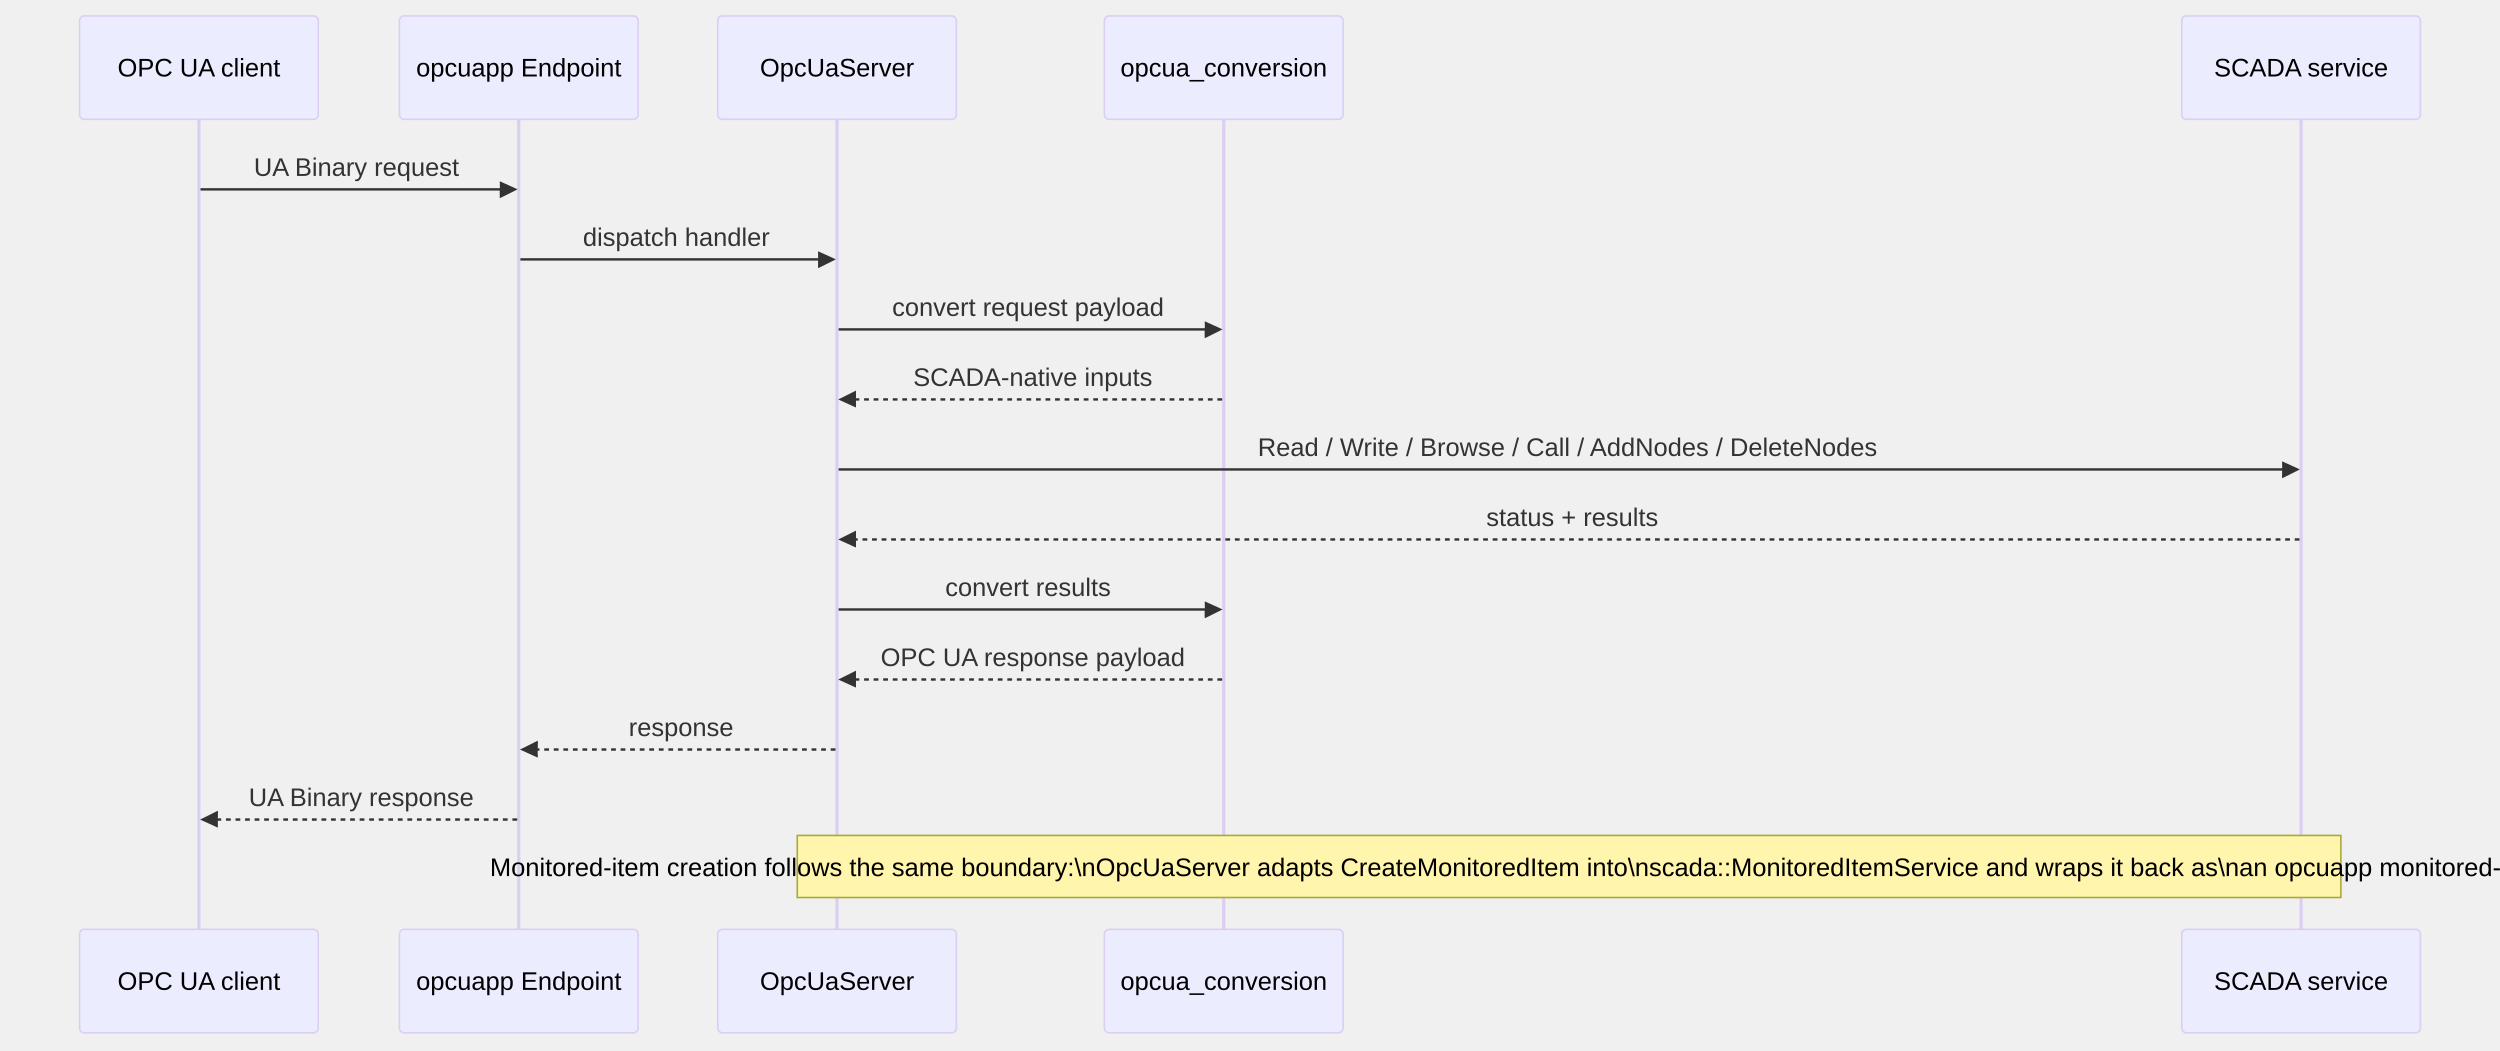
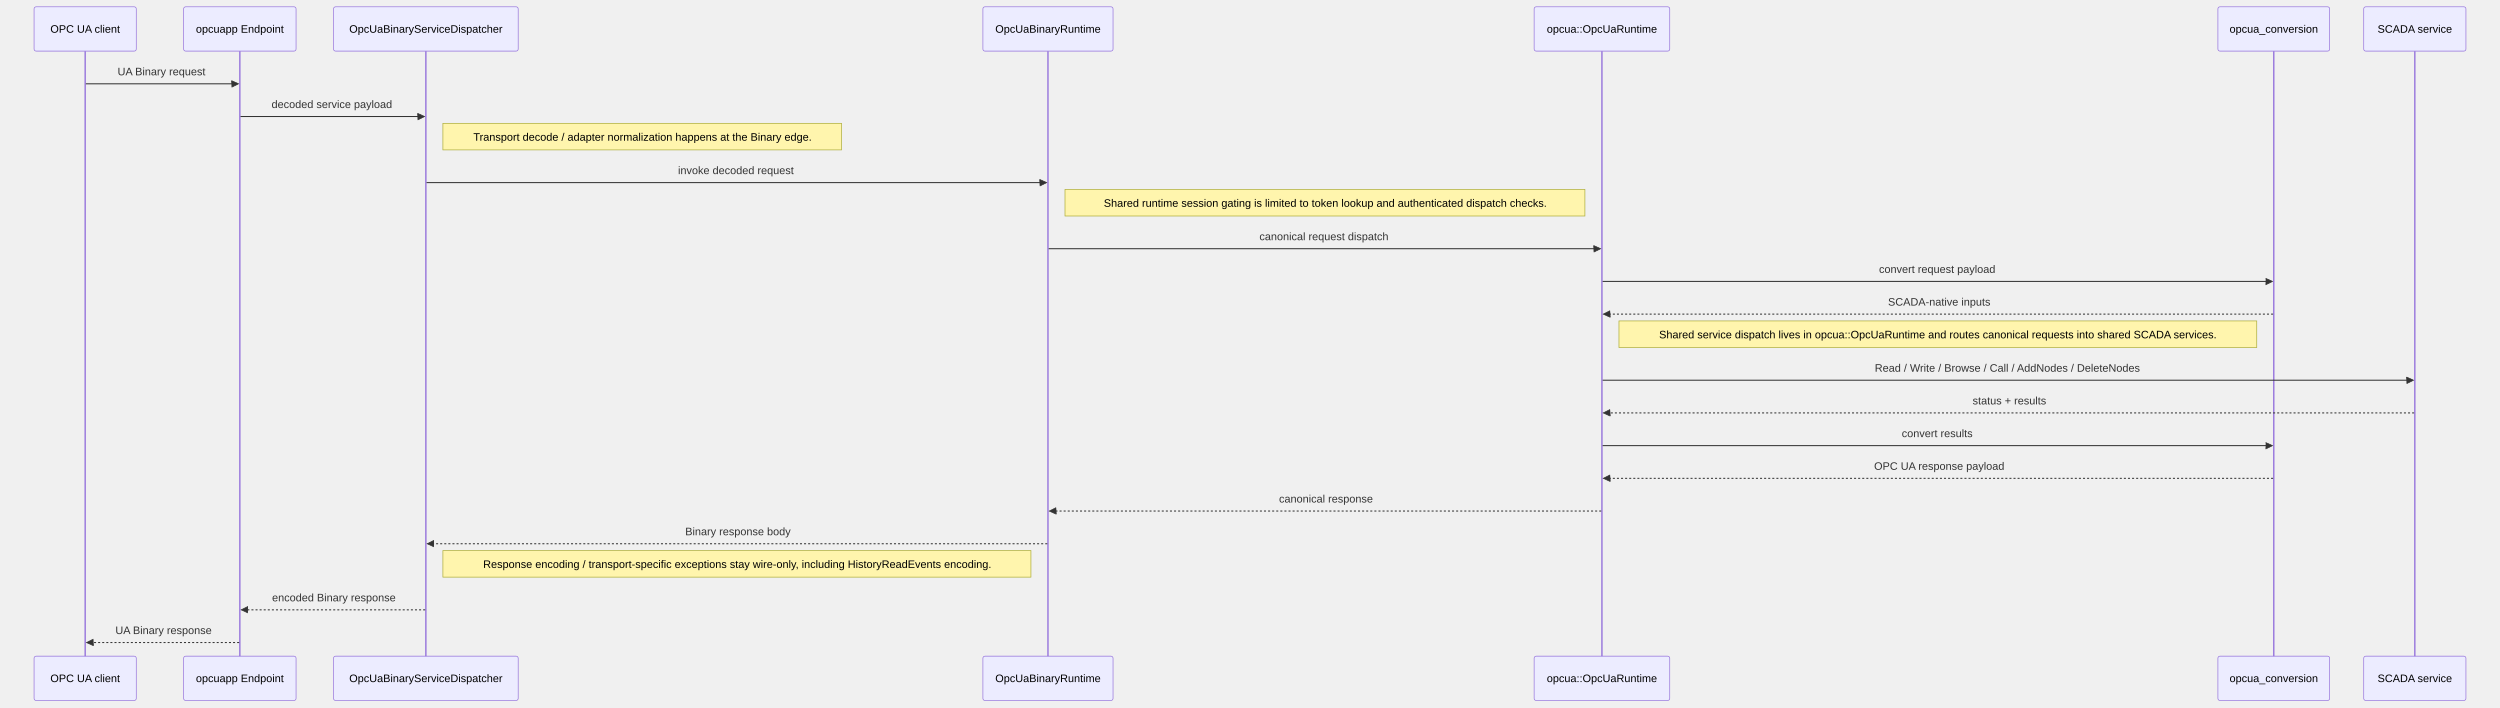
- <svg xmlns="http://www.w3.org/2000/svg" id="my-svg" width="100%" style="max-width: 1571px; background-color: white;" viewBox="-50 -10 1571 660" role="graphics-document document" aria-roledescription="sequence">
-   <g>
-     <rect x="1321" y="574" fill="#eaeaea" stroke="#666" width="150" height="65" name="Svc" rx="3" ry="3" class="actor actor-bottom" />
-     <text x="1396" y="606.5" dominant-baseline="central" alignment-baseline="central" class="actor actor-box" style="text-anchor: middle; font-size: 16px; font-weight: 400;">
-       <tspan x="1396" dy="0">SCADA service</tspan>
-     </text>
-   </g>
-   <g>
-     <rect x="644" y="574" fill="#eaeaea" stroke="#666" width="150" height="65" name="Conv" rx="3" ry="3" class="actor actor-bottom" />
-     <text x="719" y="606.5" dominant-baseline="central" alignment-baseline="central" class="actor actor-box" style="text-anchor: middle; font-size: 16px; font-weight: 400;">
-       <tspan x="719" dy="0">opcua_conversion</tspan>
-     </text>
-   </g>
-   <g>
-     <rect x="401" y="574" fill="#eaeaea" stroke="#666" width="150" height="65" name="Server" rx="3" ry="3" class="actor actor-bottom" />
-     <text x="476" y="606.5" dominant-baseline="central" alignment-baseline="central" class="actor actor-box" style="text-anchor: middle; font-size: 16px; font-weight: 400;">
-       <tspan x="476" dy="0">OpcUaServer</tspan>
-     </text>
-   </g>
-   <g>
-     <rect x="201" y="574" fill="#eaeaea" stroke="#666" width="150" height="65" name="Endpoint" rx="3" ry="3" class="actor actor-bottom" />
-     <text x="276" y="606.5" dominant-baseline="central" alignment-baseline="central" class="actor actor-box" style="text-anchor: middle; font-size: 16px; font-weight: 400;">
-       <tspan x="276" dy="0">opcuapp Endpoint</tspan>
-     </text>
-   </g>
-   <g>
-     <rect x="0" y="574" fill="#eaeaea" stroke="#666" width="150" height="65" name="Client" rx="3" ry="3" class="actor actor-bottom" />
-     <text x="75" y="606.5" dominant-baseline="central" alignment-baseline="central" class="actor actor-box" style="text-anchor: middle; font-size: 16px; font-weight: 400;">
+ <svg xmlns="http://www.w3.org/2000/svg" id="my-svg" width="100%" style="max-width: 3669px; background-color: white;" viewBox="-50 -10 3669 1039" role="graphics-document document" aria-roledescription="sequence">
+   <g>
+     <rect x="3419" y="953" fill="#eaeaea" stroke="#666" width="150" height="65" name="Svc" rx="3" ry="3" class="actor actor-bottom" />
+     <text x="3494" y="985.5" dominant-baseline="central" alignment-baseline="central" class="actor actor-box" style="text-anchor: middle; font-size: 16px; font-weight: 400;">
+       <tspan x="3494" dy="0">SCADA service</tspan>
+     </text>
+   </g>
+   <g>
+     <rect x="3205" y="953" fill="#eaeaea" stroke="#666" width="164" height="65" name="Conv" rx="3" ry="3" class="actor actor-bottom" />
+     <text x="3287" y="985.5" dominant-baseline="central" alignment-baseline="central" class="actor actor-box" style="text-anchor: middle; font-size: 16px; font-weight: 400;">
+       <tspan x="3287" dy="0">opcua_conversion</tspan>
+     </text>
+   </g>
+   <g>
+     <rect x="2201.5" y="953" fill="#eaeaea" stroke="#666" width="199" height="65" name="Runtime" rx="3" ry="3" class="actor actor-bottom" />
+     <text x="2301" y="985.5" dominant-baseline="central" alignment-baseline="central" class="actor actor-box" style="text-anchor: middle; font-size: 16px; font-weight: 400;">
+       <tspan x="2301" dy="0">opcua::OpcUaRuntime</tspan>
+     </text>
+   </g>
+   <g>
+     <rect x="1392.5" y="953" fill="#eaeaea" stroke="#666" width="191" height="65" name="BinRt" rx="3" ry="3" class="actor actor-bottom" />
+     <text x="1488" y="985.5" dominant-baseline="central" alignment-baseline="central" class="actor actor-box" style="text-anchor: middle; font-size: 16px; font-weight: 400;">
+       <tspan x="1488" dy="0">OpcUaBinaryRuntime</tspan>
+     </text>
+   </g>
+   <g>
+     <rect x="439.5" y="953" fill="#eaeaea" stroke="#666" width="271" height="65" name="Dispatcher" rx="3" ry="3" class="actor actor-bottom" />
+     <text x="575" y="985.5" dominant-baseline="central" alignment-baseline="central" class="actor actor-box" style="text-anchor: middle; font-size: 16px; font-weight: 400;">
+       <tspan x="575" dy="0">OpcUaBinaryServiceDispatcher</tspan>
+     </text>
+   </g>
+   <g>
+     <rect x="219.5" y="953" fill="#eaeaea" stroke="#666" width="165" height="65" name="Endpoint" rx="3" ry="3" class="actor actor-bottom" />
+     <text x="302" y="985.5" dominant-baseline="central" alignment-baseline="central" class="actor actor-box" style="text-anchor: middle; font-size: 16px; font-weight: 400;">
+       <tspan x="302" dy="0">opcuapp Endpoint</tspan>
+     </text>
+   </g>
+   <g>
+     <rect x="0" y="953" fill="#eaeaea" stroke="#666" width="150" height="65" name="Client" rx="3" ry="3" class="actor actor-bottom" />
+     <text x="75" y="985.5" dominant-baseline="central" alignment-baseline="central" class="actor actor-box" style="text-anchor: middle; font-size: 16px; font-weight: 400;">
      <tspan x="75" dy="0">OPC UA client</tspan>
    </text>
  </g>
  <g>
-     <line id="actor4" x1="1396" y1="65" x2="1396" y2="574" class="actor-line 200" stroke-width="0.5px" stroke="#999" name="Svc" />
-     <g id="root-4">
-       <rect x="1321" y="0" fill="#eaeaea" stroke="#666" width="150" height="65" name="Svc" rx="3" ry="3" class="actor actor-top" />
-       <text x="1396" y="32.5" dominant-baseline="central" alignment-baseline="central" class="actor actor-box" style="text-anchor: middle; font-size: 16px; font-weight: 400;">
-         <tspan x="1396" dy="0">SCADA service</tspan>
-       </text>
-     </g>
-   </g>
-   <g>
-     <line id="actor3" x1="719" y1="65" x2="719" y2="574" class="actor-line 200" stroke-width="0.5px" stroke="#999" name="Conv" />
-     <g id="root-3">
-       <rect x="644" y="0" fill="#eaeaea" stroke="#666" width="150" height="65" name="Conv" rx="3" ry="3" class="actor actor-top" />
-       <text x="719" y="32.5" dominant-baseline="central" alignment-baseline="central" class="actor actor-box" style="text-anchor: middle; font-size: 16px; font-weight: 400;">
-         <tspan x="719" dy="0">opcua_conversion</tspan>
-       </text>
-     </g>
-   </g>
-   <g>
-     <line id="actor2" x1="476" y1="65" x2="476" y2="574" class="actor-line 200" stroke-width="0.5px" stroke="#999" name="Server" />
-     <g id="root-2">
-       <rect x="401" y="0" fill="#eaeaea" stroke="#666" width="150" height="65" name="Server" rx="3" ry="3" class="actor actor-top" />
-       <text x="476" y="32.5" dominant-baseline="central" alignment-baseline="central" class="actor actor-box" style="text-anchor: middle; font-size: 16px; font-weight: 400;">
-         <tspan x="476" dy="0">OpcUaServer</tspan>
-       </text>
-     </g>
-   </g>
-   <g>
-     <line id="actor1" x1="276" y1="65" x2="276" y2="574" class="actor-line 200" stroke-width="0.5px" stroke="#999" name="Endpoint" />
-     <g id="root-1">
-       <rect x="201" y="0" fill="#eaeaea" stroke="#666" width="150" height="65" name="Endpoint" rx="3" ry="3" class="actor actor-top" />
-       <text x="276" y="32.5" dominant-baseline="central" alignment-baseline="central" class="actor actor-box" style="text-anchor: middle; font-size: 16px; font-weight: 400;">
-         <tspan x="276" dy="0">opcuapp Endpoint</tspan>
-       </text>
-     </g>
-   </g>
-   <g>
-     <line id="actor0" x1="75" y1="65" x2="75" y2="574" class="actor-line 200" stroke-width="0.5px" stroke="#999" name="Client" />
-     <g id="root-0">
+     <line id="actor6" x1="3494" y1="65" x2="3494" y2="953" class="actor-line 200" stroke-width="0.5px" stroke="#999" name="Svc" data-et="life-line" data-id="Svc" />
+     <g id="root-6" data-et="participant" data-type="participant" data-id="Svc">
+       <rect x="3419" y="0" fill="#eaeaea" stroke="#666" width="150" height="65" name="Svc" rx="3" ry="3" class="actor actor-top" />
+       <text x="3494" y="32.5" dominant-baseline="central" alignment-baseline="central" class="actor actor-box" style="text-anchor: middle; font-size: 16px; font-weight: 400;">
+         <tspan x="3494" dy="0">SCADA service</tspan>
+       </text>
+     </g>
+   </g>
+   <g>
+     <line id="actor5" x1="3287" y1="65" x2="3287" y2="953" class="actor-line 200" stroke-width="0.5px" stroke="#999" name="Conv" data-et="life-line" data-id="Conv" />
+     <g id="root-5" data-et="participant" data-type="participant" data-id="Conv">
+       <rect x="3205" y="0" fill="#eaeaea" stroke="#666" width="164" height="65" name="Conv" rx="3" ry="3" class="actor actor-top" />
+       <text x="3287" y="32.5" dominant-baseline="central" alignment-baseline="central" class="actor actor-box" style="text-anchor: middle; font-size: 16px; font-weight: 400;">
+         <tspan x="3287" dy="0">opcua_conversion</tspan>
+       </text>
+     </g>
+   </g>
+   <g>
+     <line id="actor4" x1="2301" y1="65" x2="2301" y2="953" class="actor-line 200" stroke-width="0.5px" stroke="#999" name="Runtime" data-et="life-line" data-id="Runtime" />
+     <g id="root-4" data-et="participant" data-type="participant" data-id="Runtime">
+       <rect x="2201.5" y="0" fill="#eaeaea" stroke="#666" width="199" height="65" name="Runtime" rx="3" ry="3" class="actor actor-top" />
+       <text x="2301" y="32.5" dominant-baseline="central" alignment-baseline="central" class="actor actor-box" style="text-anchor: middle; font-size: 16px; font-weight: 400;">
+         <tspan x="2301" dy="0">opcua::OpcUaRuntime</tspan>
+       </text>
+     </g>
+   </g>
+   <g>
+     <line id="actor3" x1="1488" y1="65" x2="1488" y2="953" class="actor-line 200" stroke-width="0.5px" stroke="#999" name="BinRt" data-et="life-line" data-id="BinRt" />
+     <g id="root-3" data-et="participant" data-type="participant" data-id="BinRt">
+       <rect x="1392.5" y="0" fill="#eaeaea" stroke="#666" width="191" height="65" name="BinRt" rx="3" ry="3" class="actor actor-top" />
+       <text x="1488" y="32.5" dominant-baseline="central" alignment-baseline="central" class="actor actor-box" style="text-anchor: middle; font-size: 16px; font-weight: 400;">
+         <tspan x="1488" dy="0">OpcUaBinaryRuntime</tspan>
+       </text>
+     </g>
+   </g>
+   <g>
+     <line id="actor2" x1="575" y1="65" x2="575" y2="953" class="actor-line 200" stroke-width="0.5px" stroke="#999" name="Dispatcher" data-et="life-line" data-id="Dispatcher" />
+     <g id="root-2" data-et="participant" data-type="participant" data-id="Dispatcher">
+       <rect x="439.5" y="0" fill="#eaeaea" stroke="#666" width="271" height="65" name="Dispatcher" rx="3" ry="3" class="actor actor-top" />
+       <text x="575" y="32.5" dominant-baseline="central" alignment-baseline="central" class="actor actor-box" style="text-anchor: middle; font-size: 16px; font-weight: 400;">
+         <tspan x="575" dy="0">OpcUaBinaryServiceDispatcher</tspan>
+       </text>
+     </g>
+   </g>
+   <g>
+     <line id="actor1" x1="302" y1="65" x2="302" y2="953" class="actor-line 200" stroke-width="0.5px" stroke="#999" name="Endpoint" data-et="life-line" data-id="Endpoint" />
+     <g id="root-1" data-et="participant" data-type="participant" data-id="Endpoint">
+       <rect x="219.5" y="0" fill="#eaeaea" stroke="#666" width="165" height="65" name="Endpoint" rx="3" ry="3" class="actor actor-top" />
+       <text x="302" y="32.5" dominant-baseline="central" alignment-baseline="central" class="actor actor-box" style="text-anchor: middle; font-size: 16px; font-weight: 400;">
+         <tspan x="302" dy="0">opcuapp Endpoint</tspan>
+       </text>
+     </g>
+   </g>
+   <g>
+     <line id="actor0" x1="75" y1="65" x2="75" y2="953" class="actor-line 200" stroke-width="0.5px" stroke="#999" name="Client" data-et="life-line" data-id="Client" />
+     <g id="root-0" data-et="participant" data-type="participant" data-id="Client">
      <rect x="0" y="0" fill="#eaeaea" stroke="#666" width="150" height="65" name="Client" rx="3" ry="3" class="actor actor-top" />
      <text x="75" y="32.5" dominant-baseline="central" alignment-baseline="central" class="actor actor-box" style="text-anchor: middle; font-size: 16px; font-weight: 400;">
        <tspan x="75" dy="0">OPC UA client</tspan>
      </text>
    </g>
  </g>
-   <style>#my-svg{font-family:"trebuchet ms",verdana,arial,sans-serif;font-size:16px;fill:#333;}@keyframes edge-animation-frame{from{stroke-dashoffset:0;}}@keyframes dash{to{stroke-dashoffset:0;}}#my-svg .edge-animation-slow{stroke-dasharray:9,5!important;stroke-dashoffset:900;animation:dash 50s linear infinite;stroke-linecap:round;}#my-svg .edge-animation-fast{stroke-dasharray:9,5!important;stroke-dashoffset:900;animation:dash 20s linear infinite;stroke-linecap:round;}#my-svg .error-icon{fill:#552222;}#my-svg .error-text{fill:#552222;stroke:#552222;}#my-svg .edge-thickness-normal{stroke-width:1px;}#my-svg .edge-thickness-thick{stroke-width:3.5px;}#my-svg .edge-pattern-solid{stroke-dasharray:0;}#my-svg .edge-thickness-invisible{stroke-width:0;fill:none;}#my-svg .edge-pattern-dashed{stroke-dasharray:3;}#my-svg .edge-pattern-dotted{stroke-dasharray:2;}#my-svg .marker{fill:#333333;stroke:#333333;}#my-svg .marker.cross{stroke:#333333;}#my-svg svg{font-family:"trebuchet ms",verdana,arial,sans-serif;font-size:16px;}#my-svg p{margin:0;}#my-svg .actor{stroke:hsl(259.626, 59.777%, 87.902%);fill:#ECECFF;}#my-svg text.actor&gt;tspan{fill:black;stroke:none;}#my-svg .actor-line{stroke:hsl(259.626, 59.777%, 87.902%);}#my-svg .innerArc{stroke-width:1.5;stroke-dasharray:none;}#my-svg .messageLine0{stroke-width:1.5;stroke-dasharray:none;stroke:#333;}#my-svg .messageLine1{stroke-width:1.5;stroke-dasharray:2,2;stroke:#333;}#my-svg #arrowhead path{fill:#333;stroke:#333;}#my-svg .sequenceNumber{fill:white;}#my-svg #sequencenumber{fill:#333;}#my-svg #crosshead path{fill:#333;stroke:#333;}#my-svg .messageText{fill:#333;stroke:none;}#my-svg .labelBox{stroke:hsl(259.626, 59.777%, 87.902%);fill:#ECECFF;}#my-svg .labelText,#my-svg .labelText&gt;tspan{fill:black;stroke:none;}#my-svg .loopText,#my-svg .loopText&gt;tspan{fill:black;stroke:none;}#my-svg .loopLine{stroke-width:2px;stroke-dasharray:2,2;stroke:hsl(259.626, 59.777%, 87.902%);fill:hsl(259.626, 59.777%, 87.902%);}#my-svg .note{stroke:#aaaa33;fill:#fff5ad;}#my-svg .noteText,#my-svg .noteText&gt;tspan{fill:black;stroke:none;}#my-svg .activation0{fill:#f4f4f4;stroke:#666;}#my-svg .activation1{fill:#f4f4f4;stroke:#666;}#my-svg .activation2{fill:#f4f4f4;stroke:#666;}#my-svg .actorPopupMenu{position:absolute;}#my-svg .actorPopupMenuPanel{position:absolute;fill:#ECECFF;box-shadow:0px 8px 16px 0px rgba(0,0,0,0.2);filter:drop-shadow(3px 5px 2px rgb(0 0 0 / 0.4));}#my-svg .actor-man line{stroke:hsl(259.626, 59.777%, 87.902%);fill:#ECECFF;}#my-svg .actor-man circle,#my-svg line{stroke:hsl(259.626, 59.777%, 87.902%);fill:#ECECFF;stroke-width:2px;}#my-svg :root{--mermaid-font-family:"trebuchet ms",verdana,arial,sans-serif;}</style>
+   <style>#my-svg{font-family:"trebuchet ms",verdana,arial,sans-serif;font-size:16px;fill:#333;}@keyframes edge-animation-frame{from{stroke-dashoffset:0;}}@keyframes dash{to{stroke-dashoffset:0;}}#my-svg .edge-animation-slow{stroke-dasharray:9,5!important;stroke-dashoffset:900;animation:dash 50s linear infinite;stroke-linecap:round;}#my-svg .edge-animation-fast{stroke-dasharray:9,5!important;stroke-dashoffset:900;animation:dash 20s linear infinite;stroke-linecap:round;}#my-svg .error-icon{fill:#552222;}#my-svg .error-text{fill:#552222;stroke:#552222;}#my-svg .edge-thickness-normal{stroke-width:1px;}#my-svg .edge-thickness-thick{stroke-width:3.5px;}#my-svg .edge-pattern-solid{stroke-dasharray:0;}#my-svg .edge-thickness-invisible{stroke-width:0;fill:none;}#my-svg .edge-pattern-dashed{stroke-dasharray:3;}#my-svg .edge-pattern-dotted{stroke-dasharray:2;}#my-svg .marker{fill:#333333;stroke:#333333;}#my-svg .marker.cross{stroke:#333333;}#my-svg svg{font-family:"trebuchet ms",verdana,arial,sans-serif;font-size:16px;}#my-svg p{margin:0;}#my-svg .actor{stroke:#9370DB;fill:#ECECFF;stroke-width:1;}#my-svg rect.actor.outer-path[data-look="neo"]{filter:drop-shadow(1px 2px 2px rgba(185, 185, 185, 1));}#my-svg rect.note[data-look="neo"]{stroke:#aaaa33;fill:#fff5ad;filter:drop-shadow(1px 2px 2px rgba(185, 185, 185, 1));}#my-svg text.actor&gt;tspan{fill:black;stroke:none;}#my-svg .actor-line{stroke:#9370DB;}#my-svg .innerArc{stroke-width:1.5;stroke-dasharray:none;}#my-svg .messageLine0{stroke-width:1.5;stroke-dasharray:none;stroke:#333;}#my-svg .messageLine1{stroke-width:1.5;stroke-dasharray:2,2;stroke:#333;}#my-svg [id$="-arrowhead"] path{fill:#333;stroke:#333;}#my-svg .sequenceNumber{fill:white;}#my-svg [id$="-sequencenumber"]{fill:#333;}#my-svg [id$="-crosshead"] path{fill:#333;stroke:#333;}#my-svg .messageText{fill:#333;stroke:none;}#my-svg .labelBox{stroke:#9370DB;fill:#ECECFF;filter:none;}#my-svg .labelText,#my-svg .labelText&gt;tspan{fill:black;stroke:none;}#my-svg .loopText,#my-svg .loopText&gt;tspan{fill:black;stroke:none;}#my-svg .loopLine{stroke-width:2px;stroke-dasharray:2,2;stroke:#9370DB;fill:#9370DB;}#my-svg .note{stroke:#aaaa33;fill:#fff5ad;}#my-svg .noteText,#my-svg .noteText&gt;tspan{fill:black;stroke:none;font-weight:normal;}#my-svg .activation0{fill:#f4f4f4;stroke:#666;}#my-svg .activation1{fill:#f4f4f4;stroke:#666;}#my-svg .activation2{fill:#f4f4f4;stroke:#666;}#my-svg .actorPopupMenu{position:absolute;}#my-svg .actorPopupMenuPanel{position:absolute;fill:#ECECFF;box-shadow:0px 8px 16px 0px rgba(0,0,0,0.2);filter:drop-shadow(3px 5px 2px rgb(0 0 0 / 0.4));}#my-svg .actor-man circle,#my-svg line{fill:#ECECFF;stroke-width:2px;}#my-svg g rect.rect{filter:drop-shadow(1px 2px 2px rgba(185, 185, 185, 1));stroke:#9370DB;}#my-svg .node .neo-node{stroke:#9370DB;}#my-svg [data-look="neo"].node rect,#my-svg [data-look="neo"].cluster rect,#my-svg [data-look="neo"].node polygon{stroke:#9370DB;filter:drop-shadow(1px 2px 2px rgba(185, 185, 185, 1));}#my-svg [data-look="neo"].node path{stroke:#9370DB;stroke-width:1px;}#my-svg [data-look="neo"].node .outer-path{filter:drop-shadow(1px 2px 2px rgba(185, 185, 185, 1));}#my-svg [data-look="neo"].node .neo-line path{stroke:#9370DB;filter:none;}#my-svg [data-look="neo"].node circle{stroke:#9370DB;filter:drop-shadow(1px 2px 2px rgba(185, 185, 185, 1));}#my-svg [data-look="neo"].node circle .state-start{fill:#000000;}#my-svg [data-look="neo"].icon-shape .icon{fill:#9370DB;filter:drop-shadow(1px 2px 2px rgba(185, 185, 185, 1));}#my-svg [data-look="neo"].icon-shape .icon-neo path{stroke:#9370DB;filter:drop-shadow(1px 2px 2px rgba(185, 185, 185, 1));}#my-svg :root{--mermaid-font-family:"trebuchet ms",verdana,arial,sans-serif;}</style>
  <g />
  <defs>
-     <symbol id="computer" width="24" height="24">
+     <symbol id="my-svg-computer" width="24" height="24">
      <path transform="scale(.5)" d="M2 2v13h20v-13h-20zm18 11h-16v-9h16v9zm-10.228 6l.466-1h3.524l.467 1h-4.457zm14.228 3h-24l2-6h2.104l-1.33 4h18.45l-1.297-4h2.073l2 6zm-5-10h-14v-7h14v7z" />
    </symbol>
  </defs>
  <defs>
-     <symbol id="database" fill-rule="evenodd" clip-rule="evenodd">
+     <symbol id="my-svg-database" fill-rule="evenodd" clip-rule="evenodd">
      <path transform="scale(.5)" d="M12.258.001l.256.004.255.005.253.008.251.01.249.012.247.015.246.016.242.019.241.02.239.023.236.024.233.027.231.028.229.031.225.032.223.034.22.036.217.038.214.04.211.041.208.043.205.045.201.046.198.048.194.05.191.051.187.053.183.054.18.056.175.057.172.059.168.06.163.061.16.063.155.064.15.066.074.033.073.033.071.034.07.034.069.035.068.035.067.035.066.035.064.036.064.036.062.036.06.036.06.037.058.037.058.037.055.038.055.038.053.038.052.038.051.039.05.039.048.039.047.039.045.04.044.04.043.04.041.04.04.041.039.041.037.041.036.041.034.041.033.042.032.042.03.042.029.042.027.042.026.043.024.043.023.043.021.043.02.043.018.044.017.043.015.044.013.044.012.044.011.045.009.044.007.045.006.045.004.045.002.045.001.045v17l-.001.045-.002.045-.004.045-.006.045-.007.045-.009.044-.011.045-.012.044-.013.044-.015.044-.017.043-.018.044-.02.043-.021.043-.023.043-.024.043-.026.043-.027.042-.029.042-.03.042-.032.042-.033.042-.034.041-.036.041-.037.041-.039.041-.04.041-.041.04-.043.04-.044.04-.045.04-.047.039-.048.039-.05.039-.051.039-.052.038-.053.038-.055.038-.055.038-.058.037-.058.037-.06.037-.06.036-.062.036-.064.036-.064.036-.066.035-.067.035-.068.035-.069.035-.07.034-.071.034-.073.033-.074.033-.15.066-.155.064-.16.063-.163.061-.168.06-.172.059-.175.057-.18.056-.183.054-.187.053-.191.051-.194.05-.198.048-.201.046-.205.045-.208.043-.211.041-.214.04-.217.038-.22.036-.223.034-.225.032-.229.031-.231.028-.233.027-.236.024-.239.023-.241.02-.242.019-.246.016-.247.015-.249.012-.251.01-.253.008-.255.005-.256.004-.258.001-.258-.001-.256-.004-.255-.005-.253-.008-.251-.01-.249-.012-.247-.015-.245-.016-.243-.019-.241-.02-.238-.023-.236-.024-.234-.027-.231-.028-.228-.031-.226-.032-.223-.034-.22-.036-.217-.038-.214-.04-.211-.041-.208-.043-.204-.045-.201-.046-.198-.048-.195-.05-.19-.051-.187-.053-.184-.054-.179-.056-.176-.057-.172-.059-.167-.06-.164-.061-.159-.063-.155-.064-.151-.066-.074-.033-.072-.033-.072-.034-.07-.034-.069-.035-.068-.035-.067-.035-.066-.035-.064-.036-.063-.036-.062-.036-.061-.036-.06-.037-.058-.037-.057-.037-.056-.038-.055-.038-.053-.038-.052-.038-.051-.039-.049-.039-.049-.039-.046-.039-.046-.04-.044-.04-.043-.04-.041-.04-.04-.041-.039-.041-.037-.041-.036-.041-.034-.041-.033-.042-.032-.042-.03-.042-.029-.042-.027-.042-.026-.043-.024-.043-.023-.043-.021-.043-.02-.043-.018-.044-.017-.043-.015-.044-.013-.044-.012-.044-.011-.045-.009-.044-.007-.045-.006-.045-.004-.045-.002-.045-.001-.045v-17l.001-.045.002-.045.004-.045.006-.045.007-.045.009-.044.011-.045.012-.044.013-.044.015-.044.017-.043.018-.044.02-.043.021-.043.023-.043.024-.043.026-.043.027-.042.029-.042.03-.042.032-.042.033-.042.034-.041.036-.041.037-.041.039-.041.04-.041.041-.04.043-.04.044-.04.046-.04.046-.039.049-.039.049-.039.051-.039.052-.038.053-.038.055-.038.056-.038.057-.037.058-.037.06-.037.061-.036.062-.036.063-.036.064-.036.066-.035.067-.035.068-.035.069-.035.07-.034.072-.034.072-.033.074-.033.151-.066.155-.064.159-.063.164-.061.167-.06.172-.059.176-.057.179-.056.184-.054.187-.053.19-.051.195-.05.198-.048.201-.046.204-.045.208-.043.211-.041.214-.04.217-.038.22-.036.223-.034.226-.032.228-.031.231-.028.234-.027.236-.024.238-.023.241-.02.243-.019.245-.016.247-.015.249-.012.251-.01.253-.008.255-.005.256-.004.258-.001.258.001zm-9.258 20.499v.01l.001.021.003.021.004.022.005.021.006.022.007.022.009.023.01.022.011.023.012.023.013.023.015.023.016.024.017.023.018.024.019.024.021.024.022.025.023.024.024.025.052.049.056.05.061.051.066.051.07.051.075.051.079.052.084.052.088.052.092.052.097.052.102.051.105.052.11.052.114.051.119.051.123.051.127.05.131.05.135.05.139.048.144.049.147.047.152.047.155.047.16.045.163.045.167.043.171.043.176.041.178.041.183.039.187.039.19.037.194.035.197.035.202.033.204.031.209.03.212.029.216.027.219.025.222.024.226.021.23.02.233.018.236.016.24.015.243.012.246.01.249.008.253.005.256.004.259.001.26-.001.257-.004.254-.005.25-.008.247-.011.244-.012.241-.014.237-.016.233-.018.231-.021.226-.021.224-.024.22-.026.216-.027.212-.028.21-.031.205-.031.202-.034.198-.034.194-.036.191-.037.187-.039.183-.04.179-.04.175-.042.172-.043.168-.044.163-.045.16-.046.155-.046.152-.047.148-.048.143-.049.139-.049.136-.05.131-.05.126-.05.123-.051.118-.052.114-.051.11-.052.106-.052.101-.052.096-.052.092-.052.088-.053.083-.051.079-.052.074-.052.07-.051.065-.051.06-.051.056-.05.051-.05.023-.024.023-.025.021-.024.02-.024.019-.024.018-.024.017-.024.015-.023.014-.024.013-.023.012-.023.01-.023.01-.022.008-.022.006-.022.006-.022.004-.022.004-.021.001-.021.001-.021v-4.127l-.077.055-.08.053-.083.054-.085.053-.087.052-.09.052-.093.051-.095.05-.097.05-.1.049-.102.049-.105.048-.106.047-.109.047-.111.046-.114.045-.115.045-.118.044-.12.043-.122.042-.124.042-.126.041-.128.04-.13.04-.132.038-.134.038-.135.037-.138.037-.139.035-.142.035-.143.034-.144.033-.147.032-.148.031-.15.03-.151.03-.153.029-.154.027-.156.027-.158.026-.159.025-.161.024-.162.023-.163.022-.165.021-.166.02-.167.019-.169.018-.169.017-.171.016-.173.015-.173.014-.175.013-.175.012-.177.011-.178.01-.179.008-.179.008-.181.006-.182.005-.182.004-.184.003-.184.002h-.37l-.184-.002-.184-.003-.182-.004-.182-.005-.181-.006-.179-.008-.179-.008-.178-.01-.176-.011-.176-.012-.175-.013-.173-.014-.172-.015-.171-.016-.17-.017-.169-.018-.167-.019-.166-.02-.165-.021-.163-.022-.162-.023-.161-.024-.159-.025-.157-.026-.156-.027-.155-.027-.153-.029-.151-.03-.15-.03-.148-.031-.146-.032-.145-.033-.143-.034-.141-.035-.14-.035-.137-.037-.136-.037-.134-.038-.132-.038-.13-.04-.128-.04-.126-.041-.124-.042-.122-.042-.12-.044-.117-.043-.116-.045-.113-.045-.112-.046-.109-.047-.106-.047-.105-.048-.102-.049-.1-.049-.097-.05-.095-.05-.093-.052-.09-.051-.087-.052-.085-.053-.083-.054-.08-.054-.077-.054v4.127zm0-5.654v.011l.001.021.003.021.004.021.005.022.006.022.007.022.009.022.01.022.011.023.012.023.013.023.015.024.016.023.017.024.018.024.019.024.021.024.022.024.023.025.024.024.052.05.056.05.061.05.066.051.07.051.075.052.079.051.084.052.088.052.092.052.097.052.102.052.105.052.11.051.114.051.119.052.123.05.127.051.131.05.135.049.139.049.144.048.147.048.152.047.155.046.16.045.163.045.167.044.171.042.176.042.178.04.183.04.187.038.19.037.194.036.197.034.202.033.204.032.209.03.212.028.216.027.219.025.222.024.226.022.23.02.233.018.236.016.24.014.243.012.246.01.249.008.253.006.256.003.259.001.26-.001.257-.003.254-.006.25-.008.247-.01.244-.012.241-.015.237-.016.233-.018.231-.02.226-.022.224-.024.22-.025.216-.027.212-.029.21-.03.205-.032.202-.033.198-.035.194-.036.191-.037.187-.039.183-.039.179-.041.175-.042.172-.043.168-.044.163-.045.16-.045.155-.047.152-.047.148-.048.143-.048.139-.05.136-.049.131-.05.126-.051.123-.051.118-.051.114-.052.11-.052.106-.052.101-.052.096-.052.092-.052.088-.052.083-.052.079-.052.074-.051.07-.052.065-.051.06-.05.056-.051.051-.049.023-.025.023-.024.021-.025.02-.024.019-.024.018-.024.017-.024.015-.023.014-.023.013-.024.012-.022.01-.023.01-.023.008-.022.006-.022.006-.022.004-.021.004-.022.001-.021.001-.021v-4.139l-.077.054-.08.054-.083.054-.085.052-.087.053-.09.051-.093.051-.095.051-.097.05-.1.049-.102.049-.105.048-.106.047-.109.047-.111.046-.114.045-.115.044-.118.044-.12.044-.122.042-.124.042-.126.041-.128.04-.13.039-.132.039-.134.038-.135.037-.138.036-.139.036-.142.035-.143.033-.144.033-.147.033-.148.031-.15.03-.151.03-.153.028-.154.028-.156.027-.158.026-.159.025-.161.024-.162.023-.163.022-.165.021-.166.02-.167.019-.169.018-.169.017-.171.016-.173.015-.173.014-.175.013-.175.012-.177.011-.178.009-.179.009-.179.007-.181.007-.182.005-.182.004-.184.003-.184.002h-.37l-.184-.002-.184-.003-.182-.004-.182-.005-.181-.007-.179-.007-.179-.009-.178-.009-.176-.011-.176-.012-.175-.013-.173-.014-.172-.015-.171-.016-.17-.017-.169-.018-.167-.019-.166-.02-.165-.021-.163-.022-.162-.023-.161-.024-.159-.025-.157-.026-.156-.027-.155-.028-.153-.028-.151-.03-.15-.03-.148-.031-.146-.033-.145-.033-.143-.033-.141-.035-.14-.036-.137-.036-.136-.037-.134-.038-.132-.039-.13-.039-.128-.04-.126-.041-.124-.042-.122-.043-.12-.043-.117-.044-.116-.044-.113-.046-.112-.046-.109-.046-.106-.047-.105-.048-.102-.049-.1-.049-.097-.05-.095-.051-.093-.051-.09-.051-.087-.053-.085-.052-.083-.054-.08-.054-.077-.054v4.139zm0-5.666v.011l.001.02.003.022.004.021.005.022.006.021.007.022.009.023.01.022.011.023.012.023.013.023.015.023.016.024.017.024.018.023.019.024.021.025.022.024.023.024.024.025.052.05.056.05.061.05.066.051.07.051.075.052.079.051.084.052.088.052.092.052.097.052.102.052.105.051.11.052.114.051.119.051.123.051.127.05.131.05.135.05.139.049.144.048.147.048.152.047.155.046.16.045.163.045.167.043.171.043.176.042.178.04.183.04.187.038.19.037.194.036.197.034.202.033.204.032.209.03.212.028.216.027.219.025.222.024.226.021.23.02.233.018.236.017.24.014.243.012.246.01.249.008.253.006.256.003.259.001.26-.001.257-.003.254-.006.25-.008.247-.01.244-.013.241-.014.237-.016.233-.018.231-.02.226-.022.224-.024.22-.025.216-.027.212-.029.21-.03.205-.032.202-.033.198-.035.194-.036.191-.037.187-.039.183-.039.179-.041.175-.042.172-.043.168-.044.163-.045.16-.045.155-.047.152-.047.148-.048.143-.049.139-.049.136-.049.131-.051.126-.05.123-.051.118-.052.114-.051.11-.052.106-.052.101-.052.096-.052.092-.052.088-.052.083-.052.079-.052.074-.052.07-.051.065-.051.06-.051.056-.05.051-.049.023-.025.023-.025.021-.024.02-.024.019-.024.018-.024.017-.024.015-.023.014-.024.013-.023.012-.023.01-.022.01-.023.008-.022.006-.022.006-.022.004-.022.004-.021.001-.021.001-.021v-4.153l-.077.054-.08.054-.083.053-.085.053-.087.053-.09.051-.093.051-.095.051-.097.05-.1.049-.102.048-.105.048-.106.048-.109.046-.111.046-.114.046-.115.044-.118.044-.12.043-.122.043-.124.042-.126.041-.128.04-.13.039-.132.039-.134.038-.135.037-.138.036-.139.036-.142.034-.143.034-.144.033-.147.032-.148.032-.15.03-.151.03-.153.028-.154.028-.156.027-.158.026-.159.024-.161.024-.162.023-.163.023-.165.021-.166.02-.167.019-.169.018-.169.017-.171.016-.173.015-.173.014-.175.013-.175.012-.177.01-.178.01-.179.009-.179.007-.181.006-.182.006-.182.004-.184.003-.184.001-.185.001-.185-.001-.184-.001-.184-.003-.182-.004-.182-.006-.181-.006-.179-.007-.179-.009-.178-.01-.176-.01-.176-.012-.175-.013-.173-.014-.172-.015-.171-.016-.17-.017-.169-.018-.167-.019-.166-.02-.165-.021-.163-.023-.162-.023-.161-.024-.159-.024-.157-.026-.156-.027-.155-.028-.153-.028-.151-.03-.15-.03-.148-.032-.146-.032-.145-.033-.143-.034-.141-.034-.14-.036-.137-.036-.136-.037-.134-.038-.132-.039-.13-.039-.128-.041-.126-.041-.124-.041-.122-.043-.12-.043-.117-.044-.116-.044-.113-.046-.112-.046-.109-.046-.106-.048-.105-.048-.102-.048-.1-.05-.097-.049-.095-.051-.093-.051-.09-.052-.087-.052-.085-.053-.083-.053-.08-.054-.077-.054v4.153zm8.74-8.179l-.257.004-.254.005-.25.008-.247.011-.244.012-.241.014-.237.016-.233.018-.231.021-.226.022-.224.023-.22.026-.216.027-.212.028-.21.031-.205.032-.202.033-.198.034-.194.036-.191.038-.187.038-.183.04-.179.041-.175.042-.172.043-.168.043-.163.045-.16.046-.155.046-.152.048-.148.048-.143.048-.139.049-.136.05-.131.05-.126.051-.123.051-.118.051-.114.052-.11.052-.106.052-.101.052-.096.052-.092.052-.088.052-.083.052-.079.052-.074.051-.07.052-.065.051-.06.05-.056.05-.051.05-.023.025-.023.024-.021.024-.02.025-.019.024-.018.024-.017.023-.015.024-.014.023-.013.023-.012.023-.01.023-.01.022-.008.022-.006.023-.006.021-.004.022-.004.021-.001.021-.001.021.001.021.001.021.004.021.004.022.006.021.006.023.008.022.01.022.01.023.012.023.013.023.014.023.015.024.017.023.018.024.019.024.02.025.021.024.023.024.023.025.051.05.056.05.06.05.065.051.07.052.074.051.079.052.083.052.088.052.092.052.096.052.101.052.106.052.11.052.114.052.118.051.123.051.126.051.131.05.136.05.139.049.143.048.148.048.152.048.155.046.16.046.163.045.168.043.172.043.175.042.179.041.183.04.187.038.191.038.194.036.198.034.202.033.205.032.21.031.212.028.216.027.22.026.224.023.226.022.231.021.233.018.237.016.241.014.244.012.247.011.25.008.254.005.257.004.26.001.26-.001.257-.004.254-.005.25-.008.247-.011.244-.012.241-.014.237-.016.233-.018.231-.021.226-.022.224-.023.22-.026.216-.027.212-.028.21-.031.205-.032.202-.033.198-.034.194-.036.191-.038.187-.038.183-.04.179-.041.175-.042.172-.043.168-.043.163-.045.16-.046.155-.046.152-.048.148-.048.143-.048.139-.049.136-.05.131-.05.126-.051.123-.051.118-.051.114-.052.11-.052.106-.052.101-.052.096-.052.092-.052.088-.052.083-.052.079-.052.074-.051.07-.052.065-.051.06-.05.056-.05.051-.05.023-.025.023-.024.021-.024.02-.025.019-.024.018-.024.017-.023.015-.024.014-.023.013-.023.012-.023.01-.023.01-.022.008-.022.006-.023.006-.021.004-.022.004-.021.001-.021.001-.021-.001-.021-.001-.021-.004-.021-.004-.022-.006-.021-.006-.023-.008-.022-.01-.022-.01-.023-.012-.023-.013-.023-.014-.023-.015-.024-.017-.023-.018-.024-.019-.024-.02-.025-.021-.024-.023-.024-.023-.025-.051-.05-.056-.05-.06-.05-.065-.051-.07-.052-.074-.051-.079-.052-.083-.052-.088-.052-.092-.052-.096-.052-.101-.052-.106-.052-.11-.052-.114-.052-.118-.051-.123-.051-.126-.051-.131-.05-.136-.05-.139-.049-.143-.048-.148-.048-.152-.048-.155-.046-.16-.046-.163-.045-.168-.043-.172-.043-.175-.042-.179-.041-.183-.04-.187-.038-.191-.038-.194-.036-.198-.034-.202-.033-.205-.032-.21-.031-.212-.028-.216-.027-.22-.026-.224-.023-.226-.022-.231-.021-.233-.018-.237-.016-.241-.014-.244-.012-.247-.011-.25-.008-.254-.005-.257-.004-.26-.001-.26.001z" />
    </symbol>
  </defs>
  <defs>
-     <symbol id="clock" width="24" height="24">
+     <symbol id="my-svg-clock" width="24" height="24">
      <path transform="scale(.5)" d="M12 2c5.514 0 10 4.486 10 10s-4.486 10-10 10-10-4.486-10-10 4.486-10 10-10zm0-2c-6.627 0-12 5.373-12 12s5.373 12 12 12 12-5.373 12-12-5.373-12-12-12zm5.848 12.459c.202.038.202.333.001.372-1.907.361-6.045 1.111-6.547 1.111-.719 0-1.301-.582-1.301-1.301 0-.512.77-5.447 1.125-7.445.034-.192.312-.181.343.014l.985 6.238 5.394 1.011z" />
    </symbol>
  </defs>
  <defs>
-     <marker id="arrowhead" refX="7.9" refY="5" markerUnits="userSpaceOnUse" markerWidth="12" markerHeight="12" orient="auto-start-reverse">
+     <marker id="my-svg-arrowhead" refX="7.9" refY="5" markerUnits="userSpaceOnUse" markerWidth="12" markerHeight="12" orient="auto-start-reverse">
      <path d="M -1 0 L 10 5 L 0 10 z" />
    </marker>
  </defs>
  <defs>
-     <marker id="crosshead" markerWidth="15" markerHeight="8" orient="auto" refX="4" refY="4.5">
+     <marker id="my-svg-crosshead" markerWidth="15" markerHeight="8" orient="auto" refX="4" refY="4.5">
      <path fill="none" stroke="#000000" stroke-width="1pt" d="M 1,2 L 6,7 M 6,2 L 1,7" style="stroke-dasharray: 0, 0;" />
    </marker>
  </defs>
  <defs>
-     <marker id="filled-head" refX="15.5" refY="7" markerWidth="20" markerHeight="28" orient="auto">
+     <marker id="my-svg-filled-head" refX="15.5" refY="7" markerWidth="20" markerHeight="28" orient="auto">
      <path d="M 18,7 L9,13 L14,7 L9,1 Z" />
    </marker>
  </defs>
  <defs>
-     <marker id="sequencenumber" refX="15" refY="15" markerWidth="60" markerHeight="40" orient="auto">
+     <marker id="my-svg-sequencenumber" refX="15" refY="15" markerWidth="60" markerHeight="40" orient="auto">
      <circle cx="15" cy="15" r="6" />
    </marker>
  </defs>
-   <g>
-     <rect x="451" y="515" fill="#EDF2AE" stroke="#666" width="970" height="39" class="note" />
-     <text x="936" y="520" text-anchor="middle" dominant-baseline="middle" alignment-baseline="middle" class="noteText" dy="1em" style="font-size: 16px; font-weight: 400;">
-       <tspan x="936">Monitored-item creation follows the same boundary:\nOpcUaServer adapts CreateMonitoredItem into\nscada::MonitoredItemService and wraps it back as\nan opcuapp monitored-item adapter.</tspan>
-     </text>
-   </g>
-   <text x="174" y="80" text-anchor="middle" dominant-baseline="middle" alignment-baseline="middle" class="messageText" dy="1em" style="font-size: 16px; font-weight: 400;">UA Binary request</text>
-   <line x1="76" y1="109" x2="272" y2="109" class="messageLine0" stroke-width="2" stroke="none" marker-end="url(#arrowhead)" style="fill: none;" />
-   <text x="375" y="124" text-anchor="middle" dominant-baseline="middle" alignment-baseline="middle" class="messageText" dy="1em" style="font-size: 16px; font-weight: 400;">dispatch handler</text>
-   <line x1="277" y1="153" x2="472" y2="153" class="messageLine0" stroke-width="2" stroke="none" marker-end="url(#arrowhead)" style="fill: none;" />
-   <text x="596" y="168" text-anchor="middle" dominant-baseline="middle" alignment-baseline="middle" class="messageText" dy="1em" style="font-size: 16px; font-weight: 400;">convert request payload</text>
-   <line x1="477" y1="197" x2="715" y2="197" class="messageLine0" stroke-width="2" stroke="none" marker-end="url(#arrowhead)" style="fill: none;" />
-   <text x="599" y="212" text-anchor="middle" dominant-baseline="middle" alignment-baseline="middle" class="messageText" dy="1em" style="font-size: 16px; font-weight: 400;">SCADA-native inputs</text>
-   <line x1="718" y1="241" x2="480" y2="241" class="messageLine1" stroke-width="2" stroke="none" marker-end="url(#arrowhead)" style="stroke-dasharray: 3, 3; fill: none;" />
-   <text x="935" y="256" text-anchor="middle" dominant-baseline="middle" alignment-baseline="middle" class="messageText" dy="1em" style="font-size: 16px; font-weight: 400;">Read / Write / Browse / Call / AddNodes / DeleteNodes</text>
-   <line x1="477" y1="285" x2="1392" y2="285" class="messageLine0" stroke-width="2" stroke="none" marker-end="url(#arrowhead)" style="fill: none;" />
-   <text x="938" y="300" text-anchor="middle" dominant-baseline="middle" alignment-baseline="middle" class="messageText" dy="1em" style="font-size: 16px; font-weight: 400;">status + results</text>
-   <line x1="1395" y1="329" x2="480" y2="329" class="messageLine1" stroke-width="2" stroke="none" marker-end="url(#arrowhead)" style="stroke-dasharray: 3, 3; fill: none;" />
-   <text x="596" y="344" text-anchor="middle" dominant-baseline="middle" alignment-baseline="middle" class="messageText" dy="1em" style="font-size: 16px; font-weight: 400;">convert results</text>
-   <line x1="477" y1="373" x2="715" y2="373" class="messageLine0" stroke-width="2" stroke="none" marker-end="url(#arrowhead)" style="fill: none;" />
-   <text x="599" y="388" text-anchor="middle" dominant-baseline="middle" alignment-baseline="middle" class="messageText" dy="1em" style="font-size: 16px; font-weight: 400;">OPC UA response payload</text>
-   <line x1="718" y1="417" x2="480" y2="417" class="messageLine1" stroke-width="2" stroke="none" marker-end="url(#arrowhead)" style="stroke-dasharray: 3, 3; fill: none;" />
-   <text x="378" y="432" text-anchor="middle" dominant-baseline="middle" alignment-baseline="middle" class="messageText" dy="1em" style="font-size: 16px; font-weight: 400;">response</text>
-   <line x1="475" y1="461" x2="280" y2="461" class="messageLine1" stroke-width="2" stroke="none" marker-end="url(#arrowhead)" style="stroke-dasharray: 3, 3; fill: none;" />
-   <text x="177" y="476" text-anchor="middle" dominant-baseline="middle" alignment-baseline="middle" class="messageText" dy="1em" style="font-size: 16px; font-weight: 400;">UA Binary response</text>
-   <line x1="275" y1="505" x2="79" y2="505" class="messageLine1" stroke-width="2" stroke="none" marker-end="url(#arrowhead)" style="stroke-dasharray: 3, 3; fill: none;" />
+   <defs>
+     <marker id="my-svg-solidTopArrowHead" refX="7.9" refY="7.25" markerUnits="userSpaceOnUse" markerWidth="12" markerHeight="12" orient="auto-start-reverse">
+       <path d="M 0 0 L 10 8 L 0 8 z" />
+     </marker>
+   </defs>
+   <defs>
+     <marker id="my-svg-solidBottomArrowHead" refX="7.9" refY="0.75" markerUnits="userSpaceOnUse" markerWidth="12" markerHeight="12" orient="auto-start-reverse">
+       <path d="M 0 0 L 10 0 L 0 8 z" />
+     </marker>
+   </defs>
+   <defs>
+     <marker id="my-svg-stickTopArrowHead" refX="7.5" refY="7" markerUnits="userSpaceOnUse" markerWidth="12" markerHeight="12" orient="auto-start-reverse">
+       <path d="M 0 0 L 7 7" stroke="black" stroke-width="1.5" fill="none" />
+     </marker>
+   </defs>
+   <defs>
+     <marker id="my-svg-stickBottomArrowHead" refX="7.5" refY="0" markerUnits="userSpaceOnUse" markerWidth="12" markerHeight="12" orient="auto-start-reverse">
+       <path d="M 0 7 L 7 0" stroke="black" stroke-width="1.5" fill="none" />
+     </marker>
+   </defs>
+   <g data-et="note" data-id="i2">
+     <rect x="600" y="171" fill="#EDF2AE" stroke="#666" width="585" height="39" class="note" />
+     <text x="893" y="176" text-anchor="middle" dominant-baseline="middle" alignment-baseline="middle" class="noteText" dy="1em" style="font-size: 16px; font-weight: 400;">
+       <tspan x="893">Transport decode / adapter normalization happens at the Binary edge.</tspan>
+     </text>
+   </g>
+   <g data-et="note" data-id="i4">
+     <rect x="1513" y="268" fill="#EDF2AE" stroke="#666" width="763" height="39" class="note" />
+     <text x="1895" y="273" text-anchor="middle" dominant-baseline="middle" alignment-baseline="middle" class="noteText" dy="1em" style="font-size: 16px; font-weight: 400;">
+       <tspan x="1895">Shared runtime session gating is limited to token lookup and authenticated dispatch checks.</tspan>
+     </text>
+   </g>
+   <g data-et="note" data-id="i8">
+     <rect x="2326" y="461" fill="#EDF2AE" stroke="#666" width="936" height="39" class="note" />
+     <text x="2794" y="466" text-anchor="middle" dominant-baseline="middle" alignment-baseline="middle" class="noteText" dy="1em" style="font-size: 16px; font-weight: 400;">
+       <tspan x="2794">Shared service dispatch lives in opcua::OpcUaRuntime and routes canonical requests into shared SCADA services.</tspan>
+     </text>
+   </g>
+   <g data-et="note" data-id="i15">
+     <rect x="600" y="798" fill="#EDF2AE" stroke="#666" width="863" height="39" class="note" />
+     <text x="1032" y="803" text-anchor="middle" dominant-baseline="middle" alignment-baseline="middle" class="noteText" dy="1em" style="font-size: 16px; font-weight: 400;">
+       <tspan x="1032">Response encoding / transport-specific exceptions stay wire-only, including HistoryReadEvents encoding.</tspan>
+     </text>
+   </g>
+   <text x="187" y="80" text-anchor="middle" dominant-baseline="middle" alignment-baseline="middle" class="messageText" dy="1em" style="font-size: 16px; font-weight: 400;">UA Binary request</text>
+   <line x1="76" y1="113" x2="298" y2="113" class="messageLine0" data-et="message" data-id="i0" data-from="Client" data-to="Endpoint" stroke-width="2" stroke="none" marker-end="url(#my-svg-arrowhead)" style="fill: none;" />
+   <text x="437" y="128" text-anchor="middle" dominant-baseline="middle" alignment-baseline="middle" class="messageText" dy="1em" style="font-size: 16px; font-weight: 400;">decoded service payload</text>
+   <line x1="303" y1="161" x2="571" y2="161" class="messageLine0" data-et="message" data-id="i1" data-from="Endpoint" data-to="Dispatcher" stroke-width="2" stroke="none" marker-end="url(#my-svg-arrowhead)" style="fill: none;" />
+   <text x="1030" y="225" text-anchor="middle" dominant-baseline="middle" alignment-baseline="middle" class="messageText" dy="1em" style="font-size: 16px; font-weight: 400;">invoke decoded request</text>
+   <line x1="576" y1="258" x2="1484" y2="258" class="messageLine0" data-et="message" data-id="i3" data-from="Dispatcher" data-to="BinRt" stroke-width="2" stroke="none" marker-end="url(#my-svg-arrowhead)" style="fill: none;" />
+   <text x="1893" y="322" text-anchor="middle" dominant-baseline="middle" alignment-baseline="middle" class="messageText" dy="1em" style="font-size: 16px; font-weight: 400;">canonical request dispatch</text>
+   <line x1="1489" y1="355" x2="2297" y2="355" class="messageLine0" data-et="message" data-id="i5" data-from="BinRt" data-to="Runtime" stroke-width="2" stroke="none" marker-end="url(#my-svg-arrowhead)" style="fill: none;" />
+   <text x="2793" y="370" text-anchor="middle" dominant-baseline="middle" alignment-baseline="middle" class="messageText" dy="1em" style="font-size: 16px; font-weight: 400;">convert request payload</text>
+   <line x1="2302" y1="403" x2="3283" y2="403" class="messageLine0" data-et="message" data-id="i6" data-from="Runtime" data-to="Conv" stroke-width="2" stroke="none" marker-end="url(#my-svg-arrowhead)" style="fill: none;" />
+   <text x="2796" y="418" text-anchor="middle" dominant-baseline="middle" alignment-baseline="middle" class="messageText" dy="1em" style="font-size: 16px; font-weight: 400;">SCADA-native inputs</text>
+   <line x1="3286" y1="451" x2="2305" y2="451" class="messageLine1" data-et="message" data-id="i7" data-from="Conv" data-to="Runtime" stroke-width="2" stroke="none" marker-end="url(#my-svg-arrowhead)" style="stroke-dasharray: 3, 3; fill: none;" />
+   <text x="2896" y="515" text-anchor="middle" dominant-baseline="middle" alignment-baseline="middle" class="messageText" dy="1em" style="font-size: 16px; font-weight: 400;">Read / Write / Browse / Call / AddNodes / DeleteNodes</text>
+   <line x1="2302" y1="548" x2="3490" y2="548" class="messageLine0" data-et="message" data-id="i9" data-from="Runtime" data-to="Svc" stroke-width="2" stroke="none" marker-end="url(#my-svg-arrowhead)" style="fill: none;" />
+   <text x="2899" y="563" text-anchor="middle" dominant-baseline="middle" alignment-baseline="middle" class="messageText" dy="1em" style="font-size: 16px; font-weight: 400;">status + results</text>
+   <line x1="3493" y1="596" x2="2305" y2="596" class="messageLine1" data-et="message" data-id="i10" data-from="Svc" data-to="Runtime" stroke-width="2" stroke="none" marker-end="url(#my-svg-arrowhead)" style="stroke-dasharray: 3, 3; fill: none;" />
+   <text x="2793" y="611" text-anchor="middle" dominant-baseline="middle" alignment-baseline="middle" class="messageText" dy="1em" style="font-size: 16px; font-weight: 400;">convert results</text>
+   <line x1="2302" y1="644" x2="3283" y2="644" class="messageLine0" data-et="message" data-id="i11" data-from="Runtime" data-to="Conv" stroke-width="2" stroke="none" marker-end="url(#my-svg-arrowhead)" style="fill: none;" />
+   <text x="2796" y="659" text-anchor="middle" dominant-baseline="middle" alignment-baseline="middle" class="messageText" dy="1em" style="font-size: 16px; font-weight: 400;">OPC UA response payload</text>
+   <line x1="3286" y1="692" x2="2305" y2="692" class="messageLine1" data-et="message" data-id="i12" data-from="Conv" data-to="Runtime" stroke-width="2" stroke="none" marker-end="url(#my-svg-arrowhead)" style="stroke-dasharray: 3, 3; fill: none;" />
+   <text x="1896" y="707" text-anchor="middle" dominant-baseline="middle" alignment-baseline="middle" class="messageText" dy="1em" style="font-size: 16px; font-weight: 400;">canonical response</text>
+   <line x1="2300" y1="740" x2="1492" y2="740" class="messageLine1" data-et="message" data-id="i13" data-from="Runtime" data-to="BinRt" stroke-width="2" stroke="none" marker-end="url(#my-svg-arrowhead)" style="stroke-dasharray: 3, 3; fill: none;" />
+   <text x="1033" y="755" text-anchor="middle" dominant-baseline="middle" alignment-baseline="middle" class="messageText" dy="1em" style="font-size: 16px; font-weight: 400;">Binary response body</text>
+   <line x1="1487" y1="788" x2="579" y2="788" class="messageLine1" data-et="message" data-id="i14" data-from="BinRt" data-to="Dispatcher" stroke-width="2" stroke="none" marker-end="url(#my-svg-arrowhead)" style="stroke-dasharray: 3, 3; fill: none;" />
+   <text x="440" y="852" text-anchor="middle" dominant-baseline="middle" alignment-baseline="middle" class="messageText" dy="1em" style="font-size: 16px; font-weight: 400;">encoded Binary response</text>
+   <line x1="574" y1="885" x2="306" y2="885" class="messageLine1" data-et="message" data-id="i16" data-from="Dispatcher" data-to="Endpoint" stroke-width="2" stroke="none" marker-end="url(#my-svg-arrowhead)" style="stroke-dasharray: 3, 3; fill: none;" />
+   <text x="190" y="900" text-anchor="middle" dominant-baseline="middle" alignment-baseline="middle" class="messageText" dy="1em" style="font-size: 16px; font-weight: 400;">UA Binary response</text>
+   <line x1="301" y1="933" x2="79" y2="933" class="messageLine1" data-et="message" data-id="i17" data-from="Endpoint" data-to="Client" stroke-width="2" stroke="none" marker-end="url(#my-svg-arrowhead)" style="stroke-dasharray: 3, 3; fill: none;" />
</svg>
